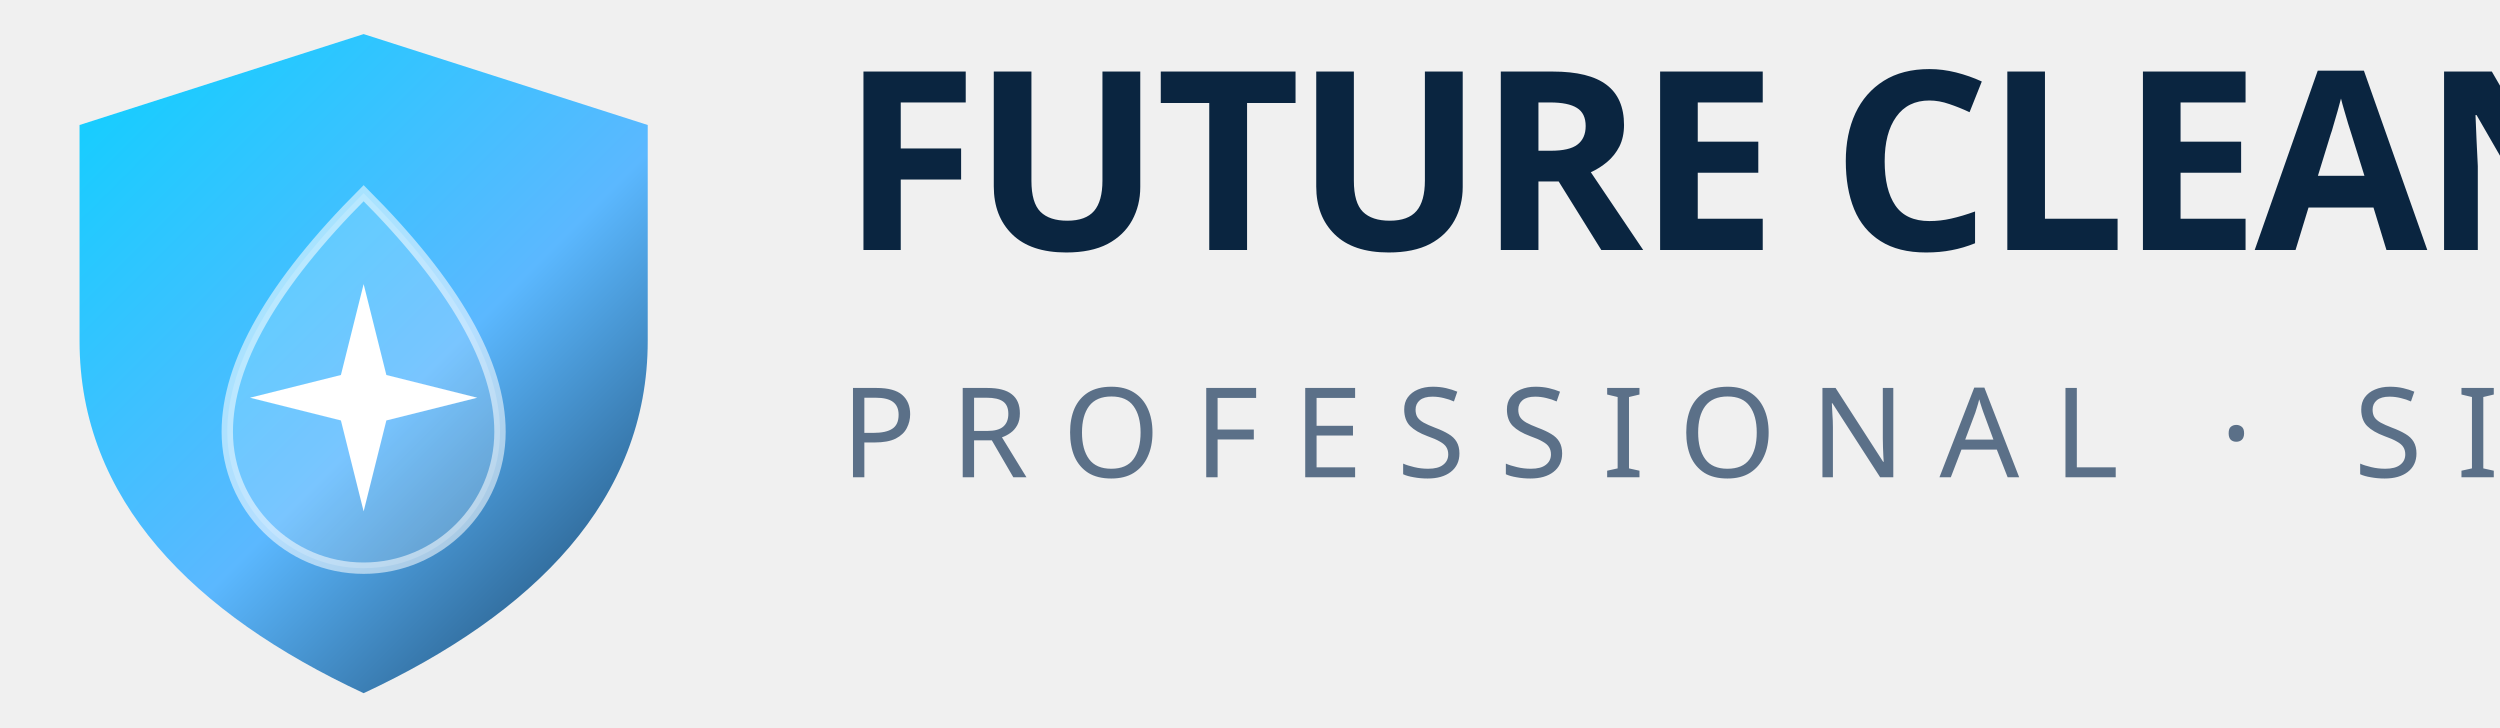
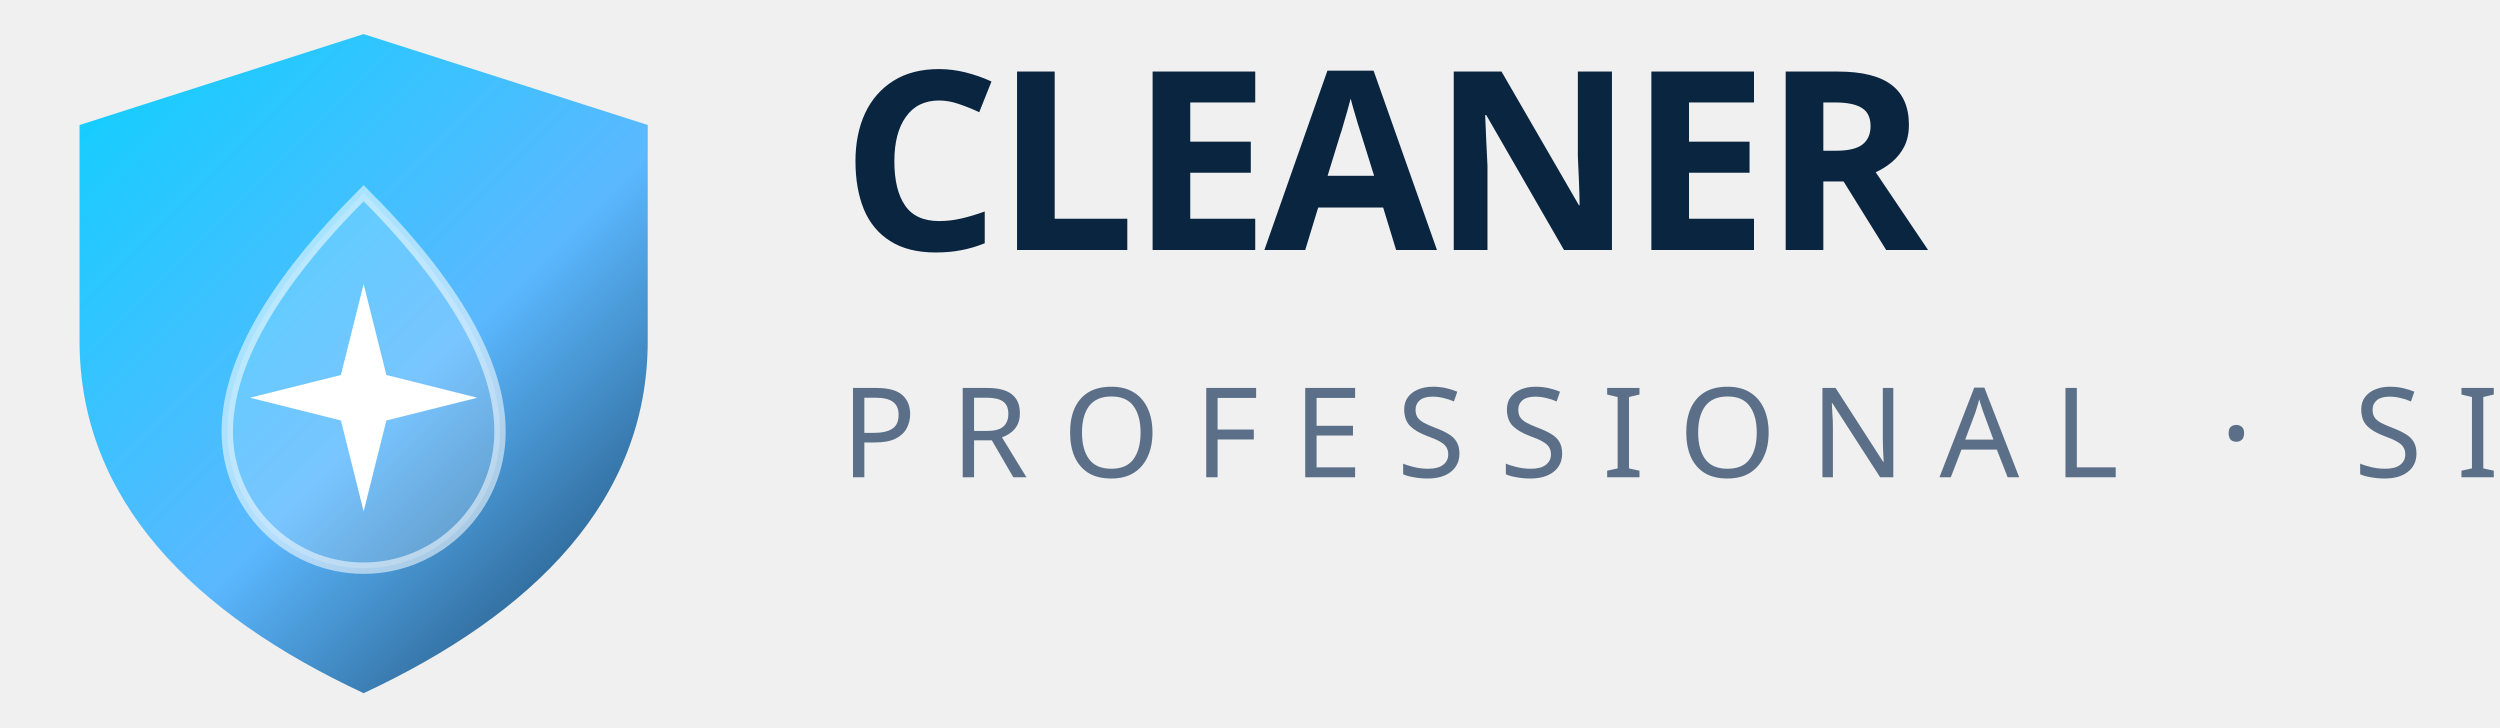
<svg xmlns="http://www.w3.org/2000/svg" viewBox="0 0 220 64" fill="none">
  <defs>
    <linearGradient id="fcMark2" x1="0" y1="0" x2="64" y2="64" gradientUnits="userSpaceOnUse">
      <stop offset="0" stop-color="#00D4FF" />
      <stop offset="0.55" stop-color="#5BB8FF" />
      <stop offset="1" stop-color="#0A2540" />
    </linearGradient>
  </defs>
  <g transform="translate(0 0)">
    <path d="M32 3 L57 11 L57 30 C57 44 47 54 32 61 C17 54 7 44 7 30 L7 11 Z" fill="url(#fcMark2)" />
    <path d="M32 17 C40 25 44 32 44 38 C44 44.6 38.6 50 32 50 C25.4 50 20 44.6 20 38 C20 32 24 25 32 17 Z" fill="rgba(255,255,255,0.18)" stroke="rgba(255,255,255,0.55)" stroke-width="1" />
    <path d="M32 25 L34 33 L42 35 L34 37 L32 45 L30 37 L22 35 L30 33 Z" fill="#fff" />
  </g>
  <g transform="translate(74 22)" fill="#0A2540">
-     <text font-family="'Space Grotesk', system-ui, sans-serif" font-weight="700" font-size="22" letter-spacing="-0.5">FUTURE CLEAN</text>
+     <text font-family="'Space Grotesk', system-ui, sans-serif" font-weight="700" font-size="22" letter-spacing="-0.5">CLEANER</text>
    <text y="20" font-family="'Manrope', system-ui, sans-serif" font-size="11" letter-spacing="3" fill="#5B7088">PROFESSIONAL · SINCE 2018</text>
  </g>
</svg>
